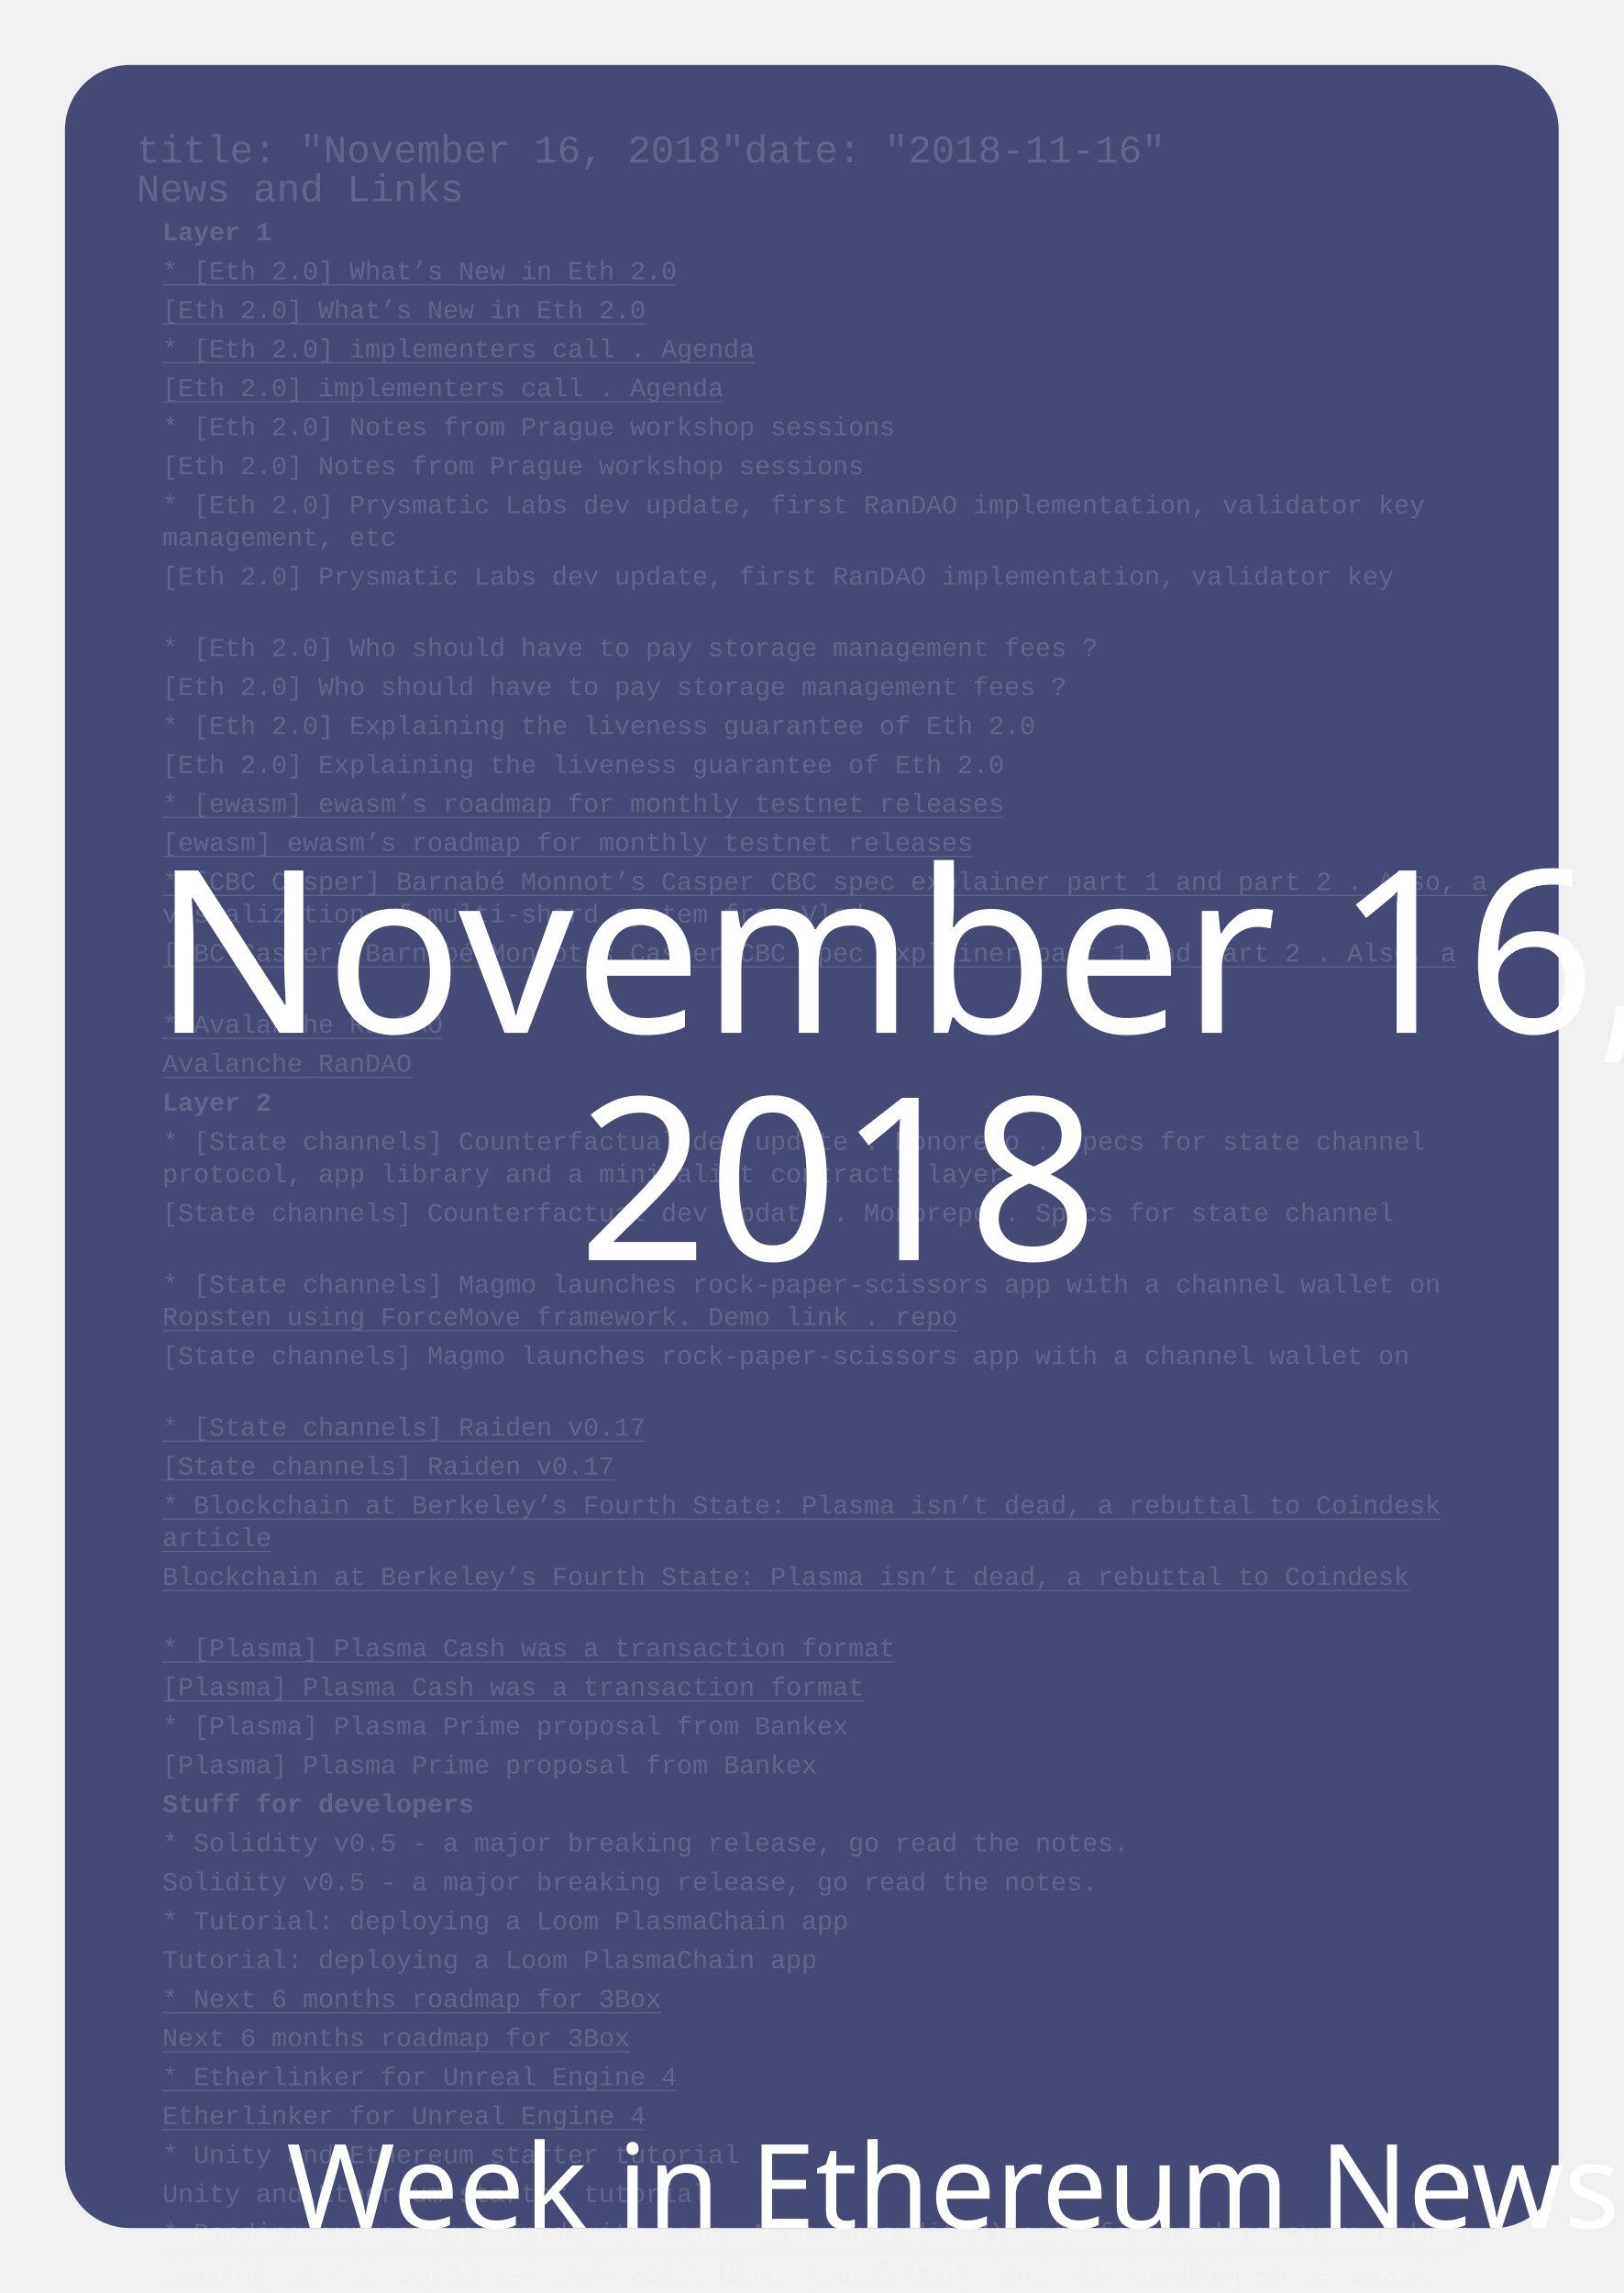
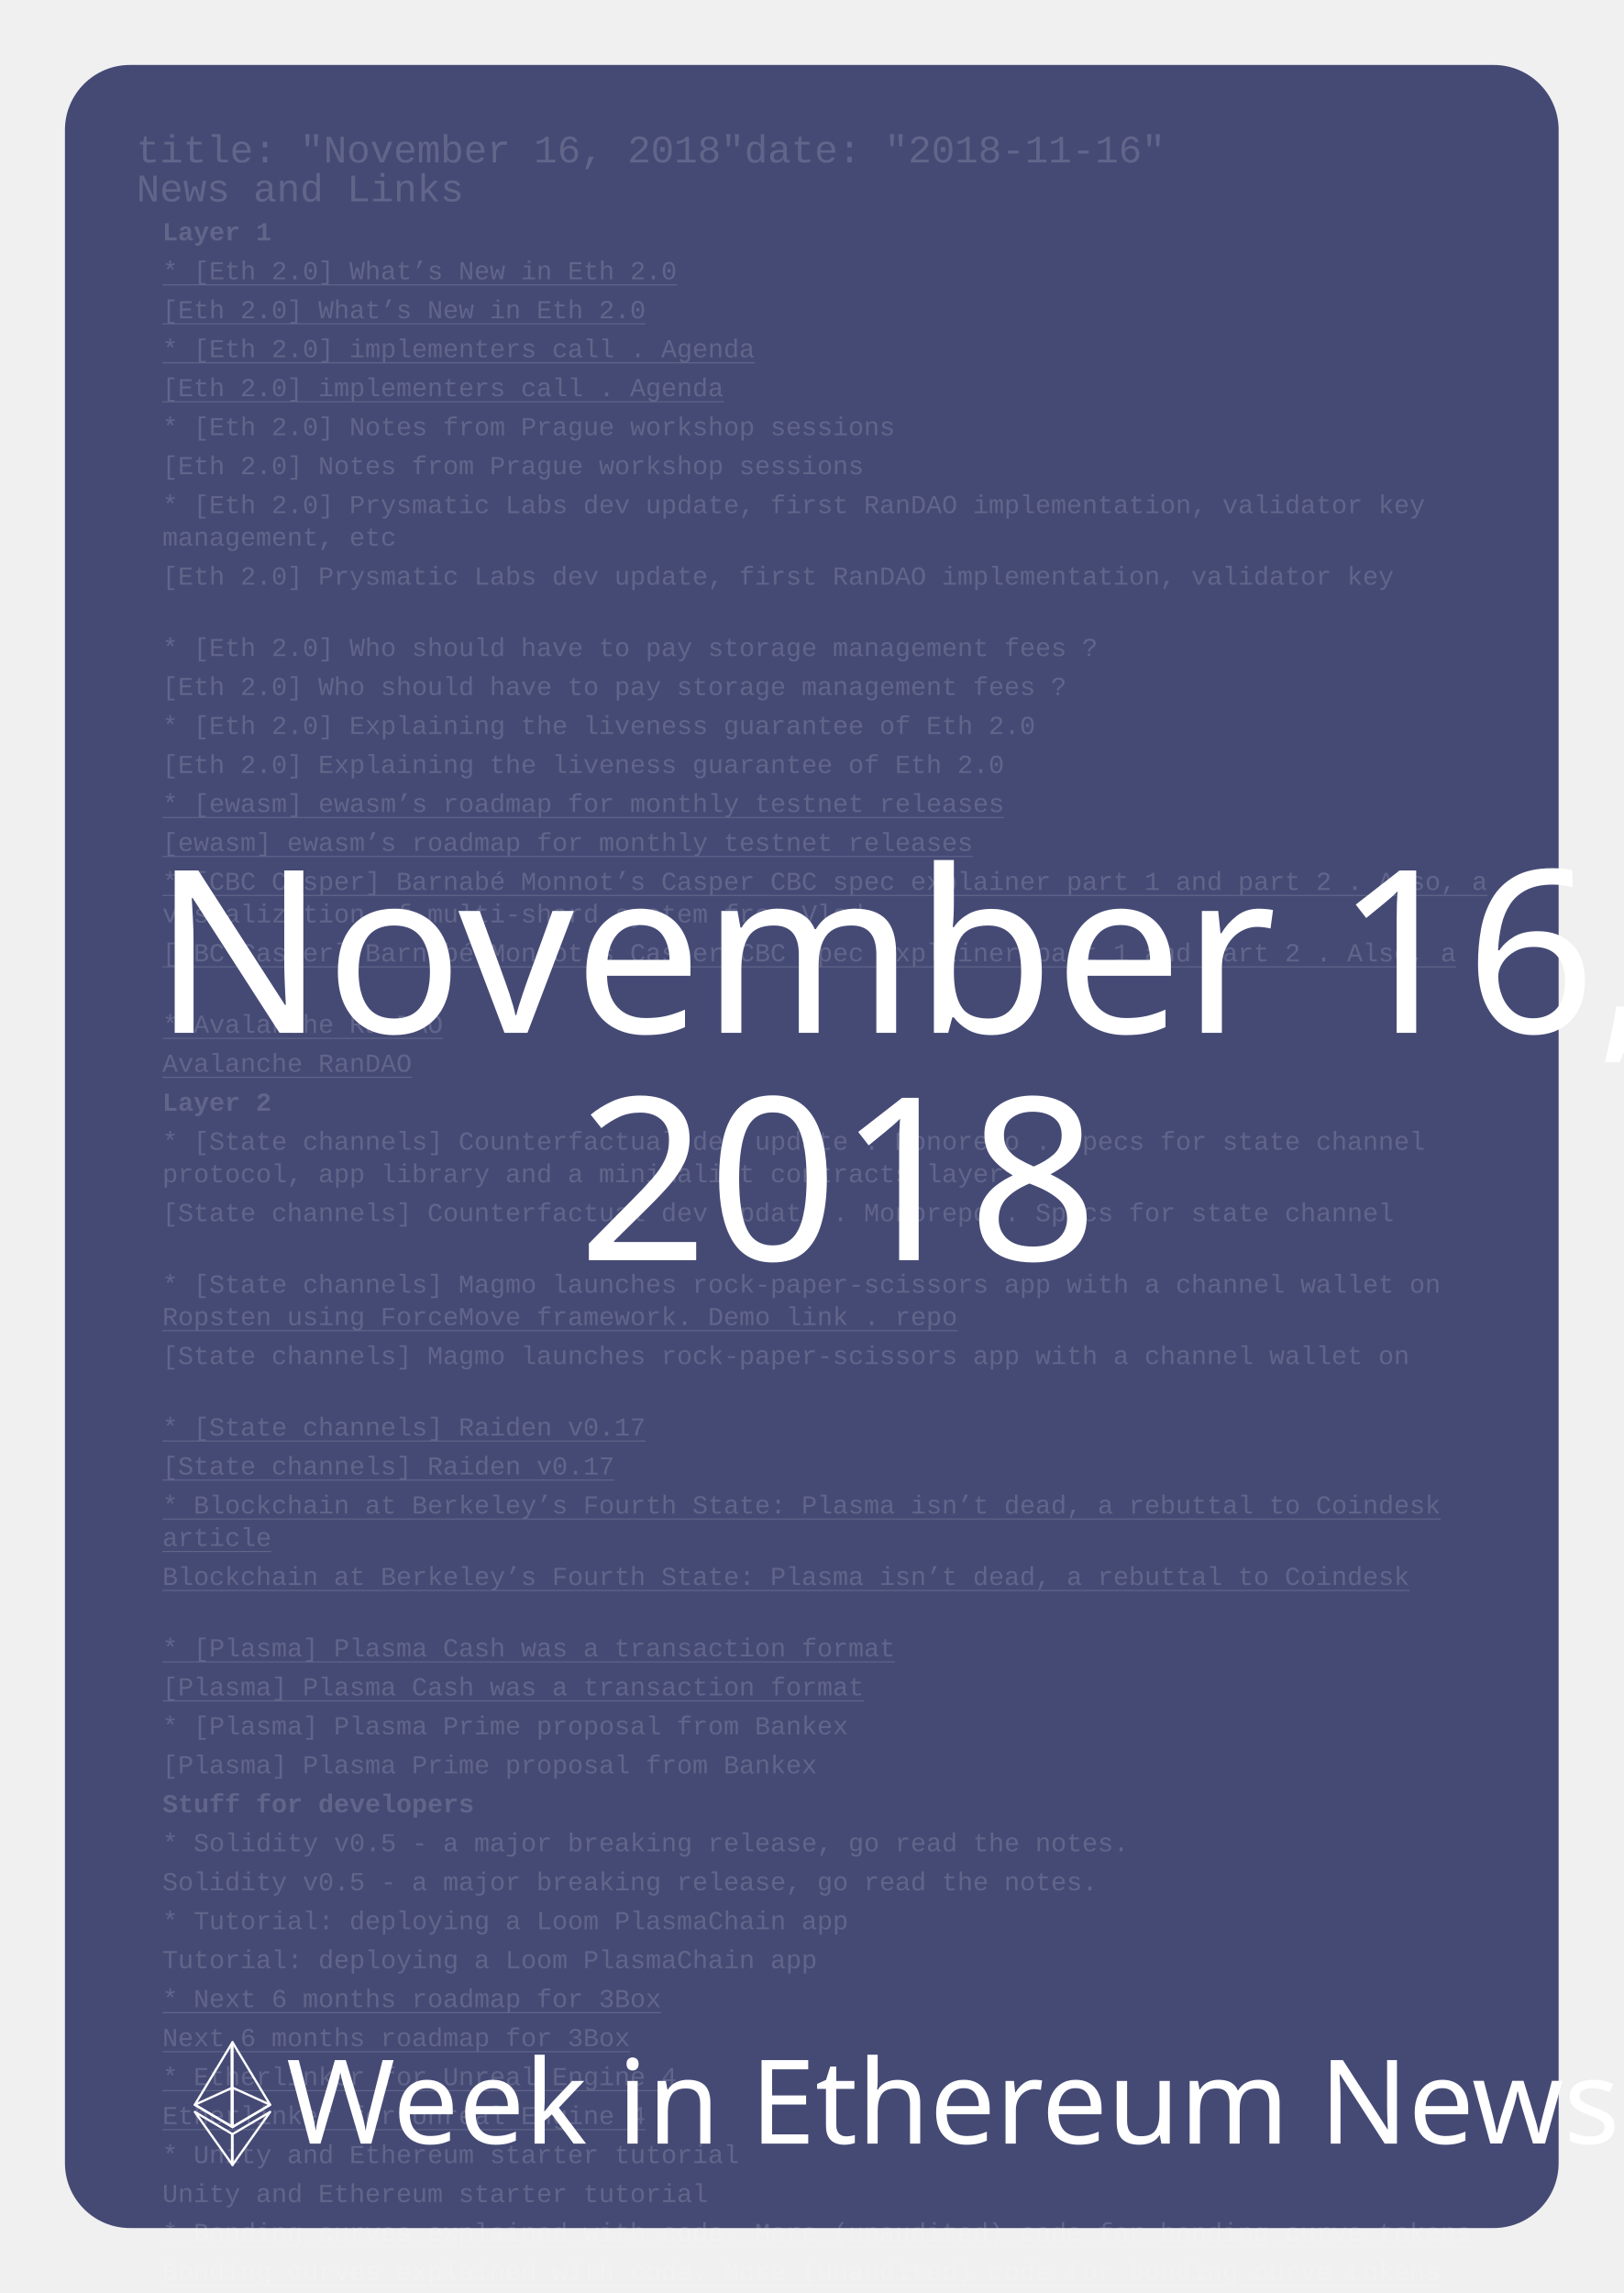
<svg xmlns="http://www.w3.org/2000/svg" id="week-in-ethereum-news" width="500" height="706" fill="none">
  <rect x="20" y="20" width="460" height="666" rx="20" fill="#454A75" />
  <text x="42" y="50" font-size="12px" font-family="Courier New" fill="#ffffff" opacity="0.15" font-weight="normal" text-decoration="none">title: "November 16, 2018"
date: "2018-11-16"</text>
  <text x="42" y="62" font-size="12px" font-family="Courier New" fill="#ffffff" opacity="0.15" font-weight="normal" text-decoration="none">News and Links</text>
  <text x="50" y="74" font-size="8px" font-family="Courier New" fill="#ffffff" opacity="0.15" font-weight="bold" text-decoration="none">Layer 1</text>
  <text x="50" y="86" font-size="8px" font-family="Courier New" fill="#ffffff" opacity="0.15" font-weight="normal" text-decoration="underline">* [Eth 2.0] What’s New in Eth 2.0</text>
  <text x="50" y="98" font-size="8px" font-family="Courier New" fill="#ffffff" opacity="0.15" font-weight="normal" text-decoration="underline">[Eth 2.0] What’s New in Eth 2.0</text>
  <text x="50" y="110" font-size="8px" font-family="Courier New" fill="#ffffff" opacity="0.15" font-weight="normal" text-decoration="underline">* [Eth 2.0] implementers call . Agenda</text>
  <text x="50" y="122" font-size="8px" font-family="Courier New" fill="#ffffff" opacity="0.15" font-weight="normal" text-decoration="underline">[Eth 2.0] implementers call . Agenda</text>
  <text x="50" y="134" font-size="8px" font-family="Courier New" fill="#ffffff" opacity="0.15" font-weight="normal" text-decoration="none">* [Eth 2.0] Notes from Prague workshop sessions</text>
  <text x="50" y="146" font-size="8px" font-family="Courier New" fill="#ffffff" opacity="0.15" font-weight="normal" text-decoration="none">[Eth 2.0] Notes from Prague workshop sessions</text>
  <text x="50" y="158" font-size="8px" font-family="Courier New" fill="#ffffff" opacity="0.15" font-weight="normal" text-decoration="none">* [Eth 2.0] Prysmatic Labs dev update, first RanDAO implementation, validator key</text>
  <text x="50" y="168" font-size="8px" font-family="Courier New" fill="#ffffff" opacity="0.15" font-weight="normal" text-decoration="none">management, etc</text>
  <text x="50" y="180" font-size="8px" font-family="Courier New" fill="#ffffff" opacity="0.15" font-weight="normal" text-decoration="none">[Eth 2.0] Prysmatic Labs dev update, first RanDAO implementation, validator key</text>
  <text x="50" y="202" font-size="8px" font-family="Courier New" fill="#ffffff" opacity="0.15" font-weight="normal" text-decoration="none">* [Eth 2.0] Who should have to pay storage management fees ?</text>
  <text x="50" y="214" font-size="8px" font-family="Courier New" fill="#ffffff" opacity="0.15" font-weight="normal" text-decoration="none">[Eth 2.0] Who should have to pay storage management fees ?</text>
  <text x="50" y="226" font-size="8px" font-family="Courier New" fill="#ffffff" opacity="0.15" font-weight="normal" text-decoration="none">* [Eth 2.0] Explaining the liveness guarantee of Eth 2.0</text>
  <text x="50" y="238" font-size="8px" font-family="Courier New" fill="#ffffff" opacity="0.15" font-weight="normal" text-decoration="none">[Eth 2.0] Explaining the liveness guarantee of Eth 2.0</text>
  <text x="50" y="250" font-size="8px" font-family="Courier New" fill="#ffffff" opacity="0.15" font-weight="normal" text-decoration="underline">* [ewasm] ewasm’s roadmap for monthly testnet releases</text>
  <text x="50" y="262" font-size="8px" font-family="Courier New" fill="#ffffff" opacity="0.15" font-weight="normal" text-decoration="underline">[ewasm] ewasm’s roadmap for monthly testnet releases</text>
  <text x="50" y="274" font-size="8px" font-family="Courier New" fill="#ffffff" opacity="0.15" font-weight="normal" text-decoration="underline">* [CBC Casper] Barnabé Monnot’s Casper CBC spec explainer part 1 and part 2 . Also, a</text>
  <text x="50" y="284" font-size="8px" font-family="Courier New" fill="#ffffff" opacity="0.15" font-weight="normal" text-decoration="none">visualization of multi-shard system from Vlad.</text>
  <text x="50" y="296" font-size="8px" font-family="Courier New" fill="#ffffff" opacity="0.15" font-weight="normal" text-decoration="underline">[CBC Casper] Barnabé Monnot’s Casper CBC spec explainer part 1 and part 2 . Also, a</text>
  <text x="50" y="318" font-size="8px" font-family="Courier New" fill="#ffffff" opacity="0.15" font-weight="normal" text-decoration="underline">* Avalanche RanDAO</text>
  <text x="50" y="330" font-size="8px" font-family="Courier New" fill="#ffffff" opacity="0.15" font-weight="normal" text-decoration="underline">Avalanche RanDAO</text>
  <text x="50" y="342" font-size="8px" font-family="Courier New" fill="#ffffff" opacity="0.15" font-weight="bold" text-decoration="none">Layer 2</text>
  <text x="50" y="354" font-size="8px" font-family="Courier New" fill="#ffffff" opacity="0.15" font-weight="normal" text-decoration="none">* [State channels] Counterfactual dev update . Monorepo . Specs for state channel</text>
  <text x="50" y="364" font-size="8px" font-family="Courier New" fill="#ffffff" opacity="0.15" font-weight="normal" text-decoration="none">protocol, app library and a minimalist contracts layer</text>
  <text x="50" y="376" font-size="8px" font-family="Courier New" fill="#ffffff" opacity="0.15" font-weight="normal" text-decoration="none">[State channels] Counterfactual dev update . Monorepo . Specs for state channel</text>
  <text x="50" y="398" font-size="8px" font-family="Courier New" fill="#ffffff" opacity="0.15" font-weight="normal" text-decoration="none">* [State channels] Magmo launches rock-paper-scissors app with a channel wallet on</text>
  <text x="50" y="408" font-size="8px" font-family="Courier New" fill="#ffffff" opacity="0.15" font-weight="normal" text-decoration="underline">Ropsten using ForceMove framework. Demo link . repo</text>
  <text x="50" y="420" font-size="8px" font-family="Courier New" fill="#ffffff" opacity="0.15" font-weight="normal" text-decoration="none">[State channels] Magmo launches rock-paper-scissors app with a channel wallet on</text>
  <text x="50" y="442" font-size="8px" font-family="Courier New" fill="#ffffff" opacity="0.15" font-weight="normal" text-decoration="underline">* [State channels] Raiden v0.17</text>
  <text x="50" y="454" font-size="8px" font-family="Courier New" fill="#ffffff" opacity="0.15" font-weight="normal" text-decoration="underline">[State channels] Raiden v0.17</text>
  <text x="50" y="466" font-size="8px" font-family="Courier New" fill="#ffffff" opacity="0.15" font-weight="normal" text-decoration="underline">* Blockchain at Berkeley’s Fourth State: Plasma isn’t dead, a rebuttal to Coindesk</text>
  <text x="50" y="476" font-size="8px" font-family="Courier New" fill="#ffffff" opacity="0.15" font-weight="normal" text-decoration="underline">article</text>
  <text x="50" y="488" font-size="8px" font-family="Courier New" fill="#ffffff" opacity="0.15" font-weight="normal" text-decoration="underline">Blockchain at Berkeley’s Fourth State: Plasma isn’t dead, a rebuttal to Coindesk</text>
  <text x="50" y="510" font-size="8px" font-family="Courier New" fill="#ffffff" opacity="0.15" font-weight="normal" text-decoration="underline">* [Plasma] Plasma Cash was a transaction format</text>
  <text x="50" y="522" font-size="8px" font-family="Courier New" fill="#ffffff" opacity="0.15" font-weight="normal" text-decoration="underline">[Plasma] Plasma Cash was a transaction format</text>
  <text x="50" y="534" font-size="8px" font-family="Courier New" fill="#ffffff" opacity="0.15" font-weight="normal" text-decoration="none">* [Plasma] Plasma Prime proposal from Bankex</text>
  <text x="50" y="546" font-size="8px" font-family="Courier New" fill="#ffffff" opacity="0.15" font-weight="normal" text-decoration="none">[Plasma] Plasma Prime proposal from Bankex</text>
  <text x="50" y="558" font-size="8px" font-family="Courier New" fill="#ffffff" opacity="0.15" font-weight="bold" text-decoration="none">Stuff for developers</text>
  <text x="50" y="570" font-size="8px" font-family="Courier New" fill="#ffffff" opacity="0.15" font-weight="normal" text-decoration="none">* Solidity v0.5 - a major breaking release, go read the notes.</text>
  <text x="50" y="582" font-size="8px" font-family="Courier New" fill="#ffffff" opacity="0.15" font-weight="normal" text-decoration="none">Solidity v0.5 - a major breaking release, go read the notes.</text>
  <text x="50" y="594" font-size="8px" font-family="Courier New" fill="#ffffff" opacity="0.15" font-weight="normal" text-decoration="none">* Tutorial: deploying a Loom PlasmaChain app</text>
  <text x="50" y="606" font-size="8px" font-family="Courier New" fill="#ffffff" opacity="0.15" font-weight="normal" text-decoration="none">Tutorial: deploying a Loom PlasmaChain app</text>
  <text x="50" y="618" font-size="8px" font-family="Courier New" fill="#ffffff" opacity="0.15" font-weight="normal" text-decoration="underline">* Next 6 months roadmap for 3Box</text>
  <text x="50" y="630" font-size="8px" font-family="Courier New" fill="#ffffff" opacity="0.15" font-weight="normal" text-decoration="underline">Next 6 months roadmap for 3Box</text>
  <text x="50" y="642" font-size="8px" font-family="Courier New" fill="#ffffff" opacity="0.15" font-weight="normal" text-decoration="underline">* Etherlinker for Unreal Engine 4</text>
  <text x="50" y="654" font-size="8px" font-family="Courier New" fill="#ffffff" opacity="0.15" font-weight="normal" text-decoration="underline">Etherlinker for Unreal Engine 4</text>
  <text x="50" y="666" font-size="8px" font-family="Courier New" fill="#ffffff" opacity="0.15" font-weight="normal" text-decoration="none">* Unity and Ethereum starter tutorial</text>
  <text x="50" y="678" font-size="8px" font-family="Courier New" fill="#ffffff" opacity="0.15" font-weight="normal" text-decoration="none">Unity and Ethereum starter tutorial</text>
  <text x="50" y="690" font-size="8px" font-family="Courier New" fill="#ffffff" opacity="0.15" font-weight="normal" text-decoration="underline">* Bonding curves explained with code. More (unaudited) code for bonding curve tokens</text>
  <text x="50" y="702" font-size="8px" font-family="Courier New" fill="#ffffff" opacity="0.15" font-weight="normal" text-decoration="underline">Bonding curves explained with code. More (unaudited) code for bonding curve tokens</text>
  <text x="50" y="714" font-size="8px" font-family="Courier New" fill="#ffffff" opacity="0.15" font-weight="normal" text-decoration="none">* Grid+ releases SDK for their Lattice agent .</text>
  <text x="50" y="726" font-size="8px" font-family="Courier New" fill="#ffffff" opacity="0.15" font-weight="normal" text-decoration="none">Grid+ releases SDK for their Lattice agent .</text>
  <text x="50" y="738" font-size="8px" font-family="Courier New" fill="#ffffff" opacity="0.15" font-weight="normal" text-decoration="underline">* IBM is creating Solidity tutorials for Hyperledger</text>
  <text x="50" y="750" font-size="8px" font-family="Courier New" fill="#ffffff" opacity="0.15" font-weight="normal" text-decoration="underline">IBM is creating Solidity tutorials for Hyperledger</text>
  <text x="50" y="762" font-size="8px" font-family="Courier New" fill="#ffffff" opacity="0.15" font-weight="normal" text-decoration="none">* Gateway contracts : code operating on a shared state through the gateway contract</text>
  <text x="50" y="774" font-size="8px" font-family="Courier New" fill="#ffffff" opacity="0.15" font-weight="normal" text-decoration="none">Gateway contracts : code operating on a shared state through the gateway contract</text>
  <text x="50" y="786" font-size="8px" font-family="Courier New" fill="#ffffff" opacity="0.15" font-weight="normal" text-decoration="underline">* Academic paper on KEVM</text>
  <text x="50" y="798" font-size="8px" font-family="Courier New" fill="#ffffff" opacity="0.15" font-weight="normal" text-decoration="underline">Academic paper on KEVM</text>
  <text x="50" y="810" font-size="8px" font-family="Courier New" fill="#ffffff" opacity="0.15" font-weight="normal" text-decoration="none">* Sojourn dev kit in React - encrypt and store data on IPFS using Shamir’s Secret</text>
  <text x="50" y="820" font-size="8px" font-family="Courier New" fill="#ffffff" opacity="0.15" font-weight="normal" text-decoration="none">Sharing with hash stored onchain</text>
  <text x="50" y="832" font-size="8px" font-family="Courier New" fill="#ffffff" opacity="0.15" font-weight="normal" text-decoration="none">Sojourn dev kit in React - encrypt and store data on IPFS using Shamir’s Secret Sharing</text>
  <text x="50" y="842" font-size="8px" font-family="Courier New" fill="#ffffff" opacity="0.15" font-weight="normal" text-decoration="none">with hash stored onchain</text>
  <text x="50" y="854" font-size="8px" font-family="Courier New" fill="#ffffff" opacity="0.15" font-weight="normal" text-decoration="underline">* Resources for developing with Gnosis Safe</text>
  <text x="50" y="866" font-size="8px" font-family="Courier New" fill="#ffffff" opacity="0.15" font-weight="normal" text-decoration="underline">Resources for developing with Gnosis Safe</text>
  <text x="50" y="878" font-size="8px" font-family="Courier New" fill="#ffffff" opacity="0.15" font-weight="normal" text-decoration="none">* Austin Griffith: Counterfactual loan repayment or “keyless predictive deployment” and</text>
  <text x="50" y="888" font-size="8px" font-family="Courier New" fill="#ffffff" opacity="0.15" font-weight="normal" text-decoration="underline">what Austin is up to at Gitcoin . Related: Jez San comment on the struggles of user</text>
  <text x="50" y="898" font-size="8px" font-family="Courier New" fill="#ffffff" opacity="0.15" font-weight="normal" text-decoration="underline">onboarding for FunFair</text>
  <text x="50" y="910" font-size="8px" font-family="Courier New" fill="#ffffff" opacity="0.15" font-weight="normal" text-decoration="none">Austin Griffith: Counterfactual loan repayment or “keyless predictive deployment” and</text>
  <text x="50" y="942" font-size="8px" font-family="Courier New" fill="#ffffff" opacity="0.15" font-weight="normal" text-decoration="underline">* How to query balances for all Eth addresses in BigQuery . Dappboard is working on an</text>
  <text x="50" y="952" font-size="8px" font-family="Courier New" fill="#ffffff" opacity="0.15" font-weight="normal" text-decoration="none">ETL pipeline for Eth</text>
  <text x="50" y="964" font-size="8px" font-family="Courier New" fill="#ffffff" opacity="0.15" font-weight="normal" text-decoration="underline">How to query balances for all Eth addresses in BigQuery . Dappboard is working on an</text>
  <text x="50" y="986" font-size="8px" font-family="Courier New" fill="#ffffff" opacity="0.15" font-weight="normal" text-decoration="none">* 0x launch kit - start a relayer in “under a minute”</text>
  <text x="50" y="998" font-size="8px" font-family="Courier New" fill="#ffffff" opacity="0.15" font-weight="normal" text-decoration="none">0x launch kit - start a relayer in “under a minute”</text>
  <text x="50" y="1010" font-size="8px" font-family="Courier New" fill="#ffffff" opacity="0.15" font-weight="normal" text-decoration="underline">* Infura dashboard now has stats</text>
  <text x="50" y="1022" font-size="8px" font-family="Courier New" fill="#ffffff" opacity="0.15" font-weight="normal" text-decoration="underline">Infura dashboard now has stats</text>
  <text x="50" y="1034" font-size="8px" font-family="Courier New" fill="#ffffff" opacity="0.15" font-weight="normal" text-decoration="none">* snarkjs : snark implementation in Javascript from Iden3</text>
  <text x="50" y="1046" font-size="8px" font-family="Courier New" fill="#ffffff" opacity="0.15" font-weight="normal" text-decoration="none">snarkjs : snark implementation in Javascript from Iden3</text>
  <text x="50" y="1058" font-size="8px" font-family="Courier New" fill="#ffffff" opacity="0.15" font-weight="bold" text-decoration="none">Ecosystem</text>
  <text x="50" y="1070" font-size="8px" font-family="Courier New" fill="#ffffff" opacity="0.15" font-weight="normal" text-decoration="underline">* A survey of Ethereum based games . Tyler Smith’s tweetstorm on tokenizing game assets</text>
  <text x="50" y="1082" font-size="8px" font-family="Courier New" fill="#ffffff" opacity="0.15" font-weight="normal" text-decoration="underline">A survey of Ethereum based games . Tyler Smith’s tweetstorm on tokenizing game assets</text>
  <text x="50" y="1094" font-size="8px" font-family="Courier New" fill="#ffffff" opacity="0.15" font-weight="normal" text-decoration="none">* The forever weird Ethereum community made ShatnerHodl.com to welcome William Shatner</text>
  <text x="50" y="1104" font-size="8px" font-family="Courier New" fill="#ffffff" opacity="0.15" font-weight="normal" text-decoration="none">. And Jonathan Mann wrote a song .</text>
  <text x="50" y="1116" font-size="8px" font-family="Courier New" fill="#ffffff" opacity="0.15" font-weight="normal" text-decoration="none">The forever weird Ethereum community made ShatnerHodl.com to welcome William Shatner .</text>
  <text x="50" y="1126" font-size="8px" font-family="Courier New" fill="#ffffff" opacity="0.15" font-weight="normal" text-decoration="none">And Jonathan Mann wrote a song .</text>
  <text x="50" y="1138" font-size="8px" font-family="Courier New" fill="#ffffff" opacity="0.15" font-weight="normal" text-decoration="underline">* Alethio finds a bunch of CryptoKitty inbreeding</text>
  <text x="50" y="1150" font-size="8px" font-family="Courier New" fill="#ffffff" opacity="0.15" font-weight="normal" text-decoration="underline">Alethio finds a bunch of CryptoKitty inbreeding</text>
  <text x="50" y="1162" font-size="8px" font-family="Courier New" fill="#ffffff" opacity="0.15" font-weight="normal" text-decoration="none">* Hour of day gasprice heatmap from Gitcoin</text>
  <text x="50" y="1174" font-size="8px" font-family="Courier New" fill="#ffffff" opacity="0.15" font-weight="normal" text-decoration="none">Hour of day gasprice heatmap from Gitcoin</text>
  <text x="50" y="1186" font-size="8px" font-family="Courier New" fill="#ffffff" opacity="0.15" font-weight="normal" text-decoration="underline">* Rachel O’Leary profiles Swarm’s Daniel Nagy</text>
  <text x="50" y="1198" font-size="8px" font-family="Courier New" fill="#ffffff" opacity="0.15" font-weight="normal" text-decoration="underline">Rachel O’Leary profiles Swarm’s Daniel Nagy</text>
  <text x="50" y="1210" font-size="8px" font-family="Courier New" fill="#ffffff" opacity="0.15" font-weight="normal" text-decoration="none">* Streamr is following Gnosis’ lead in defaulting to web3 products .</text>
  <text x="50" y="1222" font-size="8px" font-family="Courier New" fill="#ffffff" opacity="0.15" font-weight="normal" text-decoration="none">Streamr is following Gnosis’ lead in defaulting to web3 products .</text>
  <text x="50" y="1234" font-size="8px" font-family="Courier New" fill="#ffffff" opacity="0.15" font-weight="normal" text-decoration="none">* Taylor on lessons learned in the MEW/MyCrypto split – the whole MyCrypto AMA is worth</text>
  <text x="50" y="1244" font-size="8px" font-family="Courier New" fill="#ffffff" opacity="0.15" font-weight="normal" text-decoration="none">a read because they put time into it</text>
  <text x="50" y="1256" font-size="8px" font-family="Courier New" fill="#ffffff" opacity="0.15" font-weight="normal" text-decoration="none">Taylor on lessons learned in the MEW/MyCrypto split – the whole MyCrypto AMA is worth a</text>
  <text x="50" y="1266" font-size="8px" font-family="Courier New" fill="#ffffff" opacity="0.15" font-weight="normal" text-decoration="none">read because they put time into it</text>
  <text x="50" y="1278" font-size="8px" font-family="Courier New" fill="#ffffff" opacity="0.15" font-weight="bold" text-decoration="none">Client-related</text>
  <text x="50" y="1290" font-size="8px" font-family="Courier New" fill="#ffffff" opacity="0.15" font-weight="normal" text-decoration="underline">* Parity v 2.2.1 beta &amp; 2.1.6 stable</text>
  <text x="50" y="1302" font-size="8px" font-family="Courier New" fill="#ffffff" opacity="0.15" font-weight="normal" text-decoration="underline">Parity v 2.2.1 beta &amp; 2.1.6 stable</text>
  <text x="50" y="1314" font-size="8px" font-family="Courier New" fill="#ffffff" opacity="0.15" font-weight="normal" text-decoration="none">* Geth v1.8.18 with Swarm v0.3.6. Big Geth optimization coming ?</text>
  <text x="50" y="1326" font-size="8px" font-family="Courier New" fill="#ffffff" opacity="0.15" font-weight="normal" text-decoration="none">Geth v1.8.18 with Swarm v0.3.6. Big Geth optimization coming ?</text>
  <text x="50" y="1338" font-size="8px" font-family="Courier New" fill="#ffffff" opacity="0.15" font-weight="normal" text-decoration="none">* Nethermind v0.9.1 .NET Core mainnet clientwith Görli support</text>
  <text x="50" y="1350" font-size="8px" font-family="Courier New" fill="#ffffff" opacity="0.15" font-weight="normal" text-decoration="none">Nethermind v0.9.1 .NET Core mainnet clientwith Görli support</text>
  <text x="50" y="1362" font-size="8px" font-family="Courier New" fill="#ffffff" opacity="0.15" font-weight="normal" text-decoration="none">* Test suite v6.0.0beta2 ready for Constantinople fork</text>
  <text x="50" y="1374" font-size="8px" font-family="Courier New" fill="#ffffff" opacity="0.15" font-weight="normal" text-decoration="none">Test suite v6.0.0beta2 ready for Constantinople fork</text>
  <text x="50" y="1386" font-size="8px" font-family="Courier New" fill="#ffffff" opacity="0.15" font-weight="normal" text-decoration="underline">* EthereumJS monthly recap</text>
  <text x="50" y="1398" font-size="8px" font-family="Courier New" fill="#ffffff" opacity="0.15" font-weight="normal" text-decoration="underline">EthereumJS monthly recap</text>
  <text x="50" y="1410" font-size="8px" font-family="Courier New" fill="#ffffff" opacity="0.15" font-weight="bold" text-decoration="none">Enterprise</text>
  <text x="50" y="1422" font-size="8px" font-family="Courier New" fill="#ffffff" opacity="0.15" font-weight="normal" text-decoration="underline">* A survey of blockchain use cases by industry</text>
  <text x="50" y="1434" font-size="8px" font-family="Courier New" fill="#ffffff" opacity="0.15" font-weight="normal" text-decoration="underline">A survey of blockchain use cases by industry</text>
  <text x="50" y="1446" font-size="8px" font-family="Courier New" fill="#ffffff" opacity="0.15" font-weight="normal" text-decoration="none">* Azure blockchain dev kit with Truffle extension for VSCode. Microsoft also recorded a</text>
  <text x="50" y="1456" font-size="8px" font-family="Courier New" fill="#ffffff" opacity="0.15" font-weight="normal" text-decoration="underline">video chat on dapps with Drizzle</text>
  <text x="50" y="1468" font-size="8px" font-family="Courier New" fill="#ffffff" opacity="0.15" font-weight="normal" text-decoration="none">Azure blockchain dev kit with Truffle extension for VSCode. Microsoft also recorded a</text>
  <text x="50" y="1490" font-size="8px" font-family="Courier New" fill="#ffffff" opacity="0.15" font-weight="normal" text-decoration="none">* Zug residents get free weekly 20 hours of e-bike usage through uPort . Also Linum</text>
  <text x="50" y="1500" font-size="8px" font-family="Courier New" fill="#ffffff" opacity="0.15" font-weight="normal" text-decoration="none">Labs does a trial with Swiss Federal Railways using uPort</text>
  <text x="50" y="1512" font-size="8px" font-family="Courier New" fill="#ffffff" opacity="0.15" font-weight="normal" text-decoration="none">Zug residents get free weekly 20 hours of e-bike usage through uPort . Also Linum Labs</text>
  <text x="50" y="1522" font-size="8px" font-family="Courier New" fill="#ffffff" opacity="0.15" font-weight="normal" text-decoration="none">does a trial with Swiss Federal Railways using uPort</text>
  <text x="50" y="1534" font-size="8px" font-family="Courier New" fill="#ffffff" opacity="0.15" font-weight="bold" text-decoration="none">Governance and Standards</text>
  <text x="50" y="1546" font-size="8px" font-family="Courier New" fill="#ffffff" opacity="0.15" font-weight="normal" text-decoration="none">* ERC1577 : Multiaddr for ENS better defined system of mapping names to network and</text>
  <text x="50" y="1556" font-size="8px" font-family="Courier New" fill="#ffffff" opacity="0.15" font-weight="normal" text-decoration="none">content addresses</text>
  <text x="50" y="1568" font-size="8px" font-family="Courier New" fill="#ffffff" opacity="0.15" font-weight="normal" text-decoration="none">ERC1577 : Multiaddr for ENS better defined system of mapping names to network and</text>
  <text x="50" y="1590" font-size="8px" font-family="Courier New" fill="#ffffff" opacity="0.15" font-weight="normal" text-decoration="none">* ERC1576 : Whisper bid negotiation protocol</text>
  <text x="50" y="1602" font-size="8px" font-family="Courier New" fill="#ffffff" opacity="0.15" font-weight="normal" text-decoration="none">ERC1576 : Whisper bid negotiation protocol</text>
  <text x="50" y="1614" font-size="8px" font-family="Courier New" fill="#ffffff" opacity="0.15" font-weight="normal" text-decoration="none">* ERC1856 : risk redistribution for stable payment</text>
  <text x="50" y="1626" font-size="8px" font-family="Courier New" fill="#ffffff" opacity="0.15" font-weight="normal" text-decoration="none">ERC1856 : risk redistribution for stable payment</text>
  <text x="50" y="1638" font-size="8px" font-family="Courier New" fill="#ffffff" opacity="0.15" font-weight="normal" text-decoration="none">* ERC1572 : contact card standard</text>
  <text x="50" y="1650" font-size="8px" font-family="Courier New" fill="#ffffff" opacity="0.15" font-weight="normal" text-decoration="none">ERC1572 : contact card standard</text>
  <text x="50" y="1662" font-size="8px" font-family="Courier New" fill="#ffffff" opacity="0.15" font-weight="normal" text-decoration="underline">* Luke Duncan: trust minimized governance tokens</text>
  <text x="50" y="1674" font-size="8px" font-family="Courier New" fill="#ffffff" opacity="0.15" font-weight="normal" text-decoration="underline">Luke Duncan: trust minimized governance tokens</text>
  <text x="50" y="1686" font-size="8px" font-family="Courier New" fill="#ffffff" opacity="0.15" font-weight="bold" text-decoration="none">Project Updates</text>
  <text x="50" y="1698" font-size="8px" font-family="Courier New" fill="#ffffff" opacity="0.15" font-weight="normal" text-decoration="none">* Livepeer’s potential Streamflow release - new orchestrator role, no stake minimum to</text>
  <text x="50" y="1708" font-size="8px" font-family="Courier New" fill="#ffffff" opacity="0.15" font-weight="normal" text-decoration="none">be a transcoder, and probabilistic micropayments</text>
  <text x="50" y="1720" font-size="8px" font-family="Courier New" fill="#ffffff" opacity="0.15" font-weight="normal" text-decoration="none">Livepeer’s potential Streamflow release - new orchestrator role, no stake minimum to be</text>
  <text x="50" y="1730" font-size="8px" font-family="Courier New" fill="#ffffff" opacity="0.15" font-weight="normal" text-decoration="none">a transcoder, and probabilistic micropayments</text>
  <text x="50" y="1742" font-size="8px" font-family="Courier New" fill="#ffffff" opacity="0.15" font-weight="normal" text-decoration="none">* Brave’s SpeedReader - pre-rendering classifier gives 20x performance improvement, 84x</text>
  <text x="50" y="1752" font-size="8px" font-family="Courier New" fill="#ffffff" opacity="0.15" font-weight="normal" text-decoration="underline">less bandwidth, 2.4x memory reduction. They also called for a GDPR in the US</text>
  <text x="50" y="1764" font-size="8px" font-family="Courier New" fill="#ffffff" opacity="0.15" font-weight="normal" text-decoration="none">Brave’s SpeedReader - pre-rendering classifier gives 20x performance improvement, 84x</text>
  <text x="50" y="1786" font-size="8px" font-family="Courier New" fill="#ffffff" opacity="0.15" font-weight="normal" text-decoration="underline">* Market Protocol’s MPX lets you trade gold, SP500, crude live on Rinkeby</text>
  <text x="50" y="1798" font-size="8px" font-family="Courier New" fill="#ffffff" opacity="0.15" font-weight="normal" text-decoration="underline">Market Protocol’s MPX lets you trade gold, SP500, crude live on Rinkeby</text>
  <text x="50" y="1810" font-size="8px" font-family="Courier New" fill="#ffffff" opacity="0.15" font-weight="normal" text-decoration="none">* Aragon Q3 dev update and transparency. Also, their first governance vote is ongoing ,</text>
  <text x="50" y="1820" font-size="8px" font-family="Courier New" fill="#ffffff" opacity="0.15" font-weight="normal" text-decoration="underline">but about to end. Since they launched on mainnet at Devcon, 100+ DAOs have been created</text>
  <text x="50" y="1832" font-size="8px" font-family="Courier New" fill="#ffffff" opacity="0.15" font-weight="normal" text-decoration="none">Aragon Q3 dev update and transparency. Also, their first governance vote is ongoing ,</text>
  <text x="50" y="1854" font-size="8px" font-family="Courier New" fill="#ffffff" opacity="0.15" font-weight="normal" text-decoration="none">* Subby - censorship resistant newsfeed using Eth and IPFS</text>
  <text x="50" y="1866" font-size="8px" font-family="Courier New" fill="#ffffff" opacity="0.15" font-weight="normal" text-decoration="none">Subby - censorship resistant newsfeed using Eth and IPFS</text>
  <text x="50" y="1878" font-size="8px" font-family="Courier New" fill="#ffffff" opacity="0.15" font-weight="normal" text-decoration="underline">* More than 1% of all ETH is locked in Maker CDPs . Meanwhile, Augur has ~13k ETH in</text>
  <text x="50" y="1888" font-size="8px" font-family="Courier New" fill="#ffffff" opacity="0.15" font-weight="normal" text-decoration="none">open interest with a big test of Augur market reporting - is standard prediction</text>
  <text x="50" y="1898" font-size="8px" font-family="Courier New" fill="#ffffff" opacity="0.15" font-weight="normal" text-decoration="none">markets terminology enough or does every word get parsed?</text>
  <text x="50" y="1910" font-size="8px" font-family="Courier New" fill="#ffffff" opacity="0.15" font-weight="normal" text-decoration="underline">More than 1% of all ETH is locked in Maker CDPs . Meanwhile, Augur has ~13k ETH in open</text>
  <text x="50" y="1920" font-size="8px" font-family="Courier New" fill="#ffffff" opacity="0.15" font-weight="normal" text-decoration="none">interest with a big test of Augur market reporting - is standard prediction markets</text>
  <text x="50" y="1930" font-size="8px" font-family="Courier New" fill="#ffffff" opacity="0.15" font-weight="normal" text-decoration="none">terminology enough or does every word get parsed?</text>
  <text x="50" y="1942" font-size="8px" font-family="Courier New" fill="#ffffff" opacity="0.15" font-weight="bold" text-decoration="none">Interviews, Podcasts, Videos, Talks</text>
  <text x="50" y="1954" font-size="8px" font-family="Courier New" fill="#ffffff" opacity="0.15" font-weight="normal" text-decoration="none">* Devcon4 main hall talks are all online. Early winners of buzz are Andy Milenius and</text>
  <text x="50" y="1964" font-size="8px" font-family="Courier New" fill="#ffffff" opacity="0.15" font-weight="normal" text-decoration="none">Phil Daian.</text>
  <text x="50" y="1976" font-size="8px" font-family="Courier New" fill="#ffffff" opacity="0.15" font-weight="normal" text-decoration="none">Devcon4 main hall talks are all online. Early winners of buzz are Andy Milenius and</text>
  <text x="50" y="1998" font-size="8px" font-family="Courier New" fill="#ffffff" opacity="0.15" font-weight="normal" text-decoration="none">* Brendan Eich talk at Web Summit</text>
  <text x="50" y="2010" font-size="8px" font-family="Courier New" fill="#ffffff" opacity="0.15" font-weight="normal" text-decoration="none">Brendan Eich talk at Web Summit</text>
  <text x="50" y="2022" font-size="8px" font-family="Courier New" fill="#ffffff" opacity="0.15" font-weight="normal" text-decoration="none">* Ameen Soleimani on POVCrypto</text>
  <text x="50" y="2034" font-size="8px" font-family="Courier New" fill="#ffffff" opacity="0.15" font-weight="normal" text-decoration="none">Ameen Soleimani on POVCrypto</text>
  <text x="50" y="2046" font-size="8px" font-family="Courier New" fill="#ffffff" opacity="0.15" font-weight="normal" text-decoration="none">* NEAR protocol ’s Alex and Illia on 51 Percent</text>
  <text x="50" y="2058" font-size="8px" font-family="Courier New" fill="#ffffff" opacity="0.15" font-weight="normal" text-decoration="none">NEAR protocol ’s Alex and Illia on 51 Percent</text>
  <text x="50" y="2070" font-size="8px" font-family="Courier New" fill="#ffffff" opacity="0.15" font-weight="normal" text-decoration="underline">* BreakerMag’s print interview with Vitalik Buterin</text>
  <text x="50" y="2082" font-size="8px" font-family="Courier New" fill="#ffffff" opacity="0.15" font-weight="normal" text-decoration="underline">BreakerMag’s print interview with Vitalik Buterin</text>
  <text x="50" y="2094" font-size="8px" font-family="Courier New" fill="#ffffff" opacity="0.15" font-weight="normal" text-decoration="none">* Alex van de Sande on Hashing It Out</text>
  <text x="50" y="2106" font-size="8px" font-family="Courier New" fill="#ffffff" opacity="0.15" font-weight="normal" text-decoration="none">Alex van de Sande on Hashing It Out</text>
  <text x="50" y="2118" font-size="8px" font-family="Courier New" fill="#ffffff" opacity="0.15" font-weight="bold" text-decoration="none">Tokens / Business / Regulation</text>
  <text x="50" y="2130" font-size="8px" font-family="Courier New" fill="#ffffff" opacity="0.15" font-weight="normal" text-decoration="none">* RadarRelay says it will implement OFAC compliance , though it doesn’t define what</text>
  <text x="50" y="2140" font-size="8px" font-family="Courier New" fill="#ffffff" opacity="0.15" font-weight="normal" text-decoration="underline">that means. OpenRelay will blacklist security tokens . New relayer Lake Trade is</text>
  <text x="50" y="2150" font-size="8px" font-family="Courier New" fill="#ffffff" opacity="0.15" font-weight="normal" text-decoration="none">blocking the US , as Paradex continues to do.</text>
  <text x="50" y="2162" font-size="8px" font-family="Courier New" fill="#ffffff" opacity="0.15" font-weight="normal" text-decoration="none">RadarRelay says it will implement OFAC compliance , though it doesn’t define what that</text>
  <text x="50" y="2172" font-size="8px" font-family="Courier New" fill="#ffffff" opacity="0.15" font-weight="normal" text-decoration="underline">means. OpenRelay will blacklist security tokens . New relayer Lake Trade is blocking</text>
  <text x="50" y="2182" font-size="8px" font-family="Courier New" fill="#ffffff" opacity="0.15" font-weight="normal" text-decoration="none">the US , as Paradex continues to do.</text>
  <text x="50" y="2194" font-size="8px" font-family="Courier New" fill="#ffffff" opacity="0.15" font-weight="normal" text-decoration="underline">* Brooklyn Project on dexes</text>
  <text x="50" y="2206" font-size="8px" font-family="Courier New" fill="#ffffff" opacity="0.15" font-weight="normal" text-decoration="underline">Brooklyn Project on dexes</text>
  <text x="50" y="2218" font-size="8px" font-family="Courier New" fill="#ffffff" opacity="0.15" font-weight="normal" text-decoration="none">* Airfox and Paragon agree SEC settlements to register as securities, pay 250k each</text>
  <text x="50" y="2228" font-size="8px" font-family="Courier New" fill="#ffffff" opacity="0.15" font-weight="normal" text-decoration="none">plus refund purchasers. Given the EtherDelta settlement, I would have expected harsher</text>
  <text x="50" y="2238" font-size="8px" font-family="Courier New" fill="#ffffff" opacity="0.15" font-weight="normal" text-decoration="none">for these particular cases.</text>
  <text x="50" y="2250" font-size="8px" font-family="Courier New" fill="#ffffff" opacity="0.15" font-weight="normal" text-decoration="none">Airfox and Paragon agree SEC settlements to register as securities, pay 250k each plus</text>
  <text x="50" y="2260" font-size="8px" font-family="Courier New" fill="#ffffff" opacity="0.15" font-weight="normal" text-decoration="none">refund purchasers. Given the EtherDelta settlement, I would have expected harsher for</text>
  <text x="50" y="2270" font-size="8px" font-family="Courier New" fill="#ffffff" opacity="0.15" font-weight="normal" text-decoration="none">these particular cases.</text>
  <text x="50" y="2282" font-size="8px" font-family="Courier New" fill="#ffffff" opacity="0.15" font-weight="normal" text-decoration="underline">* Simon de la Rouviere’s history of token curves</text>
  <text x="50" y="2294" font-size="8px" font-family="Courier New" fill="#ffffff" opacity="0.15" font-weight="normal" text-decoration="underline">Simon de la Rouviere’s history of token curves</text>
  <text x="50" y="2306" font-size="8px" font-family="Courier New" fill="#ffffff" opacity="0.15" font-weight="bold" text-decoration="none">General</text>
  <text x="50" y="2318" font-size="8px" font-family="Courier New" fill="#ffffff" opacity="0.15" font-weight="normal" text-decoration="none">* Understanding consensus algorithms from Preethi Kasireddy</text>
  <text x="50" y="2330" font-size="8px" font-family="Courier New" fill="#ffffff" opacity="0.15" font-weight="normal" text-decoration="none">Understanding consensus algorithms from Preethi Kasireddy</text>
  <text x="50" y="2342" font-size="8px" font-family="Courier New" fill="#ffffff" opacity="0.15" font-weight="normal" text-decoration="underline">* Jordan Clifford’s Bitcoin Cash ABC/SV fork explainer</text>
  <text x="50" y="2354" font-size="8px" font-family="Courier New" fill="#ffffff" opacity="0.15" font-weight="normal" text-decoration="underline">Jordan Clifford’s Bitcoin Cash ABC/SV fork explainer</text>
  <text x="50" y="2366" font-size="8px" font-family="Courier New" fill="#ffffff" opacity="0.15" font-weight="normal" text-decoration="underline">* The Winklevoss twins are suing Charlie Shrem</text>
  <text x="50" y="2378" font-size="8px" font-family="Courier New" fill="#ffffff" opacity="0.15" font-weight="normal" text-decoration="underline">The Winklevoss twins are suing Charlie Shrem</text>
  <text x="50" y="2390" font-size="8px" font-family="Courier New" fill="#ffffff" opacity="0.15" font-weight="normal" text-decoration="underline">* A roadmap for ZCash’s next release, Blossom</text>
  <text x="50" y="2402" font-size="8px" font-family="Courier New" fill="#ffffff" opacity="0.15" font-weight="normal" text-decoration="underline">A roadmap for ZCash’s next release, Blossom</text>
  <text x="42" y="2414" font-size="12px" font-family="Courier New" fill="#ffffff" opacity="0.15" font-weight="normal" text-decoration="none">Dates of Note</text>
  <text x="50" y="2426" font-size="8px" font-family="Courier New" fill="#ffffff" opacity="0.15" font-weight="normal" text-decoration="none">Upcoming dates of note (new additions in bold ):</text>
  <text x="50" y="2438" font-size="8px" font-family="Courier New" fill="#ffffff" opacity="0.15" font-weight="normal" text-decoration="none">* Dec 7-9 - ETHSingapore hackathon (ETHGlobal)</text>
  <text x="50" y="2450" font-size="8px" font-family="Courier New" fill="#ffffff" opacity="0.15" font-weight="normal" text-decoration="none">Dec 7-9 - ETHSingapore hackathon (ETHGlobal)</text>
  <text x="50" y="2462" font-size="8px" font-family="Courier New" fill="#ffffff" opacity="0.15" font-weight="normal" text-decoration="none">* Jan 10 - Mobi Grand Challenge hackathon ends</text>
  <text x="50" y="2474" font-size="8px" font-family="Courier New" fill="#ffffff" opacity="0.15" font-weight="normal" text-decoration="none">Jan 10 - Mobi Grand Challenge hackathon ends</text>
  <text x="50" y="2486" font-size="8px" font-family="Courier New" fill="#ffffff" opacity="0.15" font-weight="normal" text-decoration="none">* Jan 29-30 - AraCon (Berlin)</text>
  <text x="50" y="2498" font-size="8px" font-family="Courier New" fill="#ffffff" opacity="0.15" font-weight="normal" text-decoration="none">Jan 29-30 - AraCon (Berlin)</text>
  <text x="50" y="2510" font-size="8px" font-family="Courier New" fill="#ffffff" opacity="0.15" font-weight="normal" text-decoration="none">* Feb 7-8 - Melonport’s M1 conf (Zug)</text>
  <text x="50" y="2522" font-size="8px" font-family="Courier New" fill="#ffffff" opacity="0.15" font-weight="normal" text-decoration="none">Feb 7-8 - Melonport’s M1 conf (Zug)</text>
  <text x="50" y="2534" font-size="8px" font-family="Courier New" fill="#ffffff" opacity="0.15" font-weight="normal" text-decoration="none">* Feb 15-17 - ETHDenver hackathon (ETHGlobal)</text>
  <text x="50" y="2546" font-size="8px" font-family="Courier New" fill="#ffffff" opacity="0.15" font-weight="normal" text-decoration="none">Feb 15-17 - ETHDenver hackathon (ETHGlobal)</text>
  <text x="50" y="2558" font-size="8px" font-family="Courier New" fill="#ffffff" opacity="0.15" font-weight="normal" text-decoration="none">* Feb 23-25 - EthAustin hackathon (EthUniversal)</text>
  <text x="50" y="2570" font-size="8px" font-family="Courier New" fill="#ffffff" opacity="0.15" font-weight="normal" text-decoration="none">Feb 23-25 - EthAustin hackathon (EthUniversal)</text>
  <text x="50" y="2582" font-size="8px" font-family="Courier New" fill="#ffffff" opacity="0.15" font-weight="bold" text-decoration="none">* Mar 27 - Infura end of legacy key support (Jan 23 begins Project ID prioritization)</text>
  <text x="50" y="2594" font-size="8px" font-family="Courier New" fill="#ffffff" opacity="0.15" font-weight="bold" text-decoration="none">Mar 27 - Infura end of legacy key support (Jan 23 begins Project ID prioritization)</text>
  <text x="42" y="2606" font-size="12px" font-family="Courier New" fill="#ffffff" opacity="0.15" font-weight="normal" text-decoration="none">If you appreciate this newsletter, thank ConsenSys</text>
  <text x="50" y="2618" font-size="8px" font-family="Courier New" fill="#ffffff" opacity="0.15" font-weight="normal" text-decoration="none">This newsletter is made possible by ConsenSys , which is perpetually hiring if you’re</text>
  <text x="50" y="2628" font-size="8px" font-family="Courier New" fill="#ffffff" opacity="0.15" font-weight="normal" text-decoration="none">interested.</text>
  <text x="50" y="2642" font-size="8px" font-family="Courier New" fill="#ffffff" opacity="0.15" font-weight="normal" text-decoration="none">I own Week In Ethereum. As such, editorial control has always been 100% me.  If you’re</text>
  <text x="50" y="2652" font-size="8px" font-family="Courier New" fill="#ffffff" opacity="0.15" font-weight="normal" text-decoration="none">unhappy with editorial decisions or anything that I have written in this issue, feel</text>
  <text x="50" y="2662" font-size="8px" font-family="Courier New" fill="#ffffff" opacity="0.15" font-weight="normal" text-decoration="none">free to tweet at me.</text>
  <text x="42" y="2674" font-size="12px" font-family="Courier New" fill="#ffffff" opacity="0.15" font-weight="normal" text-decoration="none">Housekeeping and (wi) ETH 10k</text>
  <text x="50" y="2686" font-size="8px" font-family="Courier New" fill="#ffffff" opacity="0.15" font-weight="normal" text-decoration="none">I set a goal to grow the subscriber base of this newsletter to 10000 by the end of the</text>
  <text x="50" y="2696" font-size="8px" font-family="Courier New" fill="#ffffff" opacity="0.15" font-weight="normal" text-decoration="none">year, so I would be indebted for any and all social network sharing.</text>
  <text x="50" y="2708" font-size="8px" font-family="Courier New" fill="#ffffff" opacity="0.15" font-weight="normal" text-decoration="none">Last week I published “ why didn’t my post make it into Week in Ethereum ” if you’re</text>
  <text x="50" y="2718" font-size="8px" font-family="Courier New" fill="#ffffff" opacity="0.15" font-weight="normal" text-decoration="none">wondering how I think about newsletter curation.</text>
  <text x="50" y="2730" font-size="8px" font-family="Courier New" fill="#ffffff" opacity="0.15" font-weight="normal" text-decoration="underline">Most of what I link to I tweet first: @evan_van_ness</text>
  <text fill="#ffffff" font-family="Calibri" font-size="70" font-weight="300">
    <tspan x="47.009" y="318">November 16,</tspan>
    <tspan x="177.989" y="388">2018</tspan>
  </text>
-   <g transform="translate(0, 611)">
+   <g transform="translate(20, 300) scale(0.8)">
    <path d="m64.496 411-.317 1.076v31.228l.317.316 14.495-8.568L64.496 411Z" stroke="#fff" stroke-width=".866" stroke-linecap="round" stroke-linejoin="round" />
    <path d="M64.496 411 50 435.052l14.496 8.568V411Zm0 35.365-.179.218v11.124l.179.521L79 437.801l-14.504 8.564Z" stroke="#fff" stroke-width=".866" stroke-linecap="round" stroke-linejoin="round" />
    <path d="M64.496 458.228v-11.863L50 437.801l14.496 20.427Zm0-14.608 14.495-8.568-14.495-6.589v15.157ZM50 435.052l14.496 8.568v-15.157L50 435.052Z" stroke="#fff" stroke-width=".866" stroke-linecap="round" stroke-linejoin="round" />
  </g>
-   <text fill="#ffffff" font-family="Calibri" font-size="36" x="88.195" y="686">Week in Ethereum News</text>
+   <text fill="#ffffff" font-family="Calibri" font-size="36" x="88.195" y="660">Week in Ethereum News</text>
  <style>
      .wienText {font-family: "Courier New"; fill: white; opacity: .15;}
      .h2 {font-size: 12px;}
      .h3 {font-size: 10px;}
      .tiny {font-size: 8px;}
      .link {text-decoration: underline;}
    </style>
</svg>
